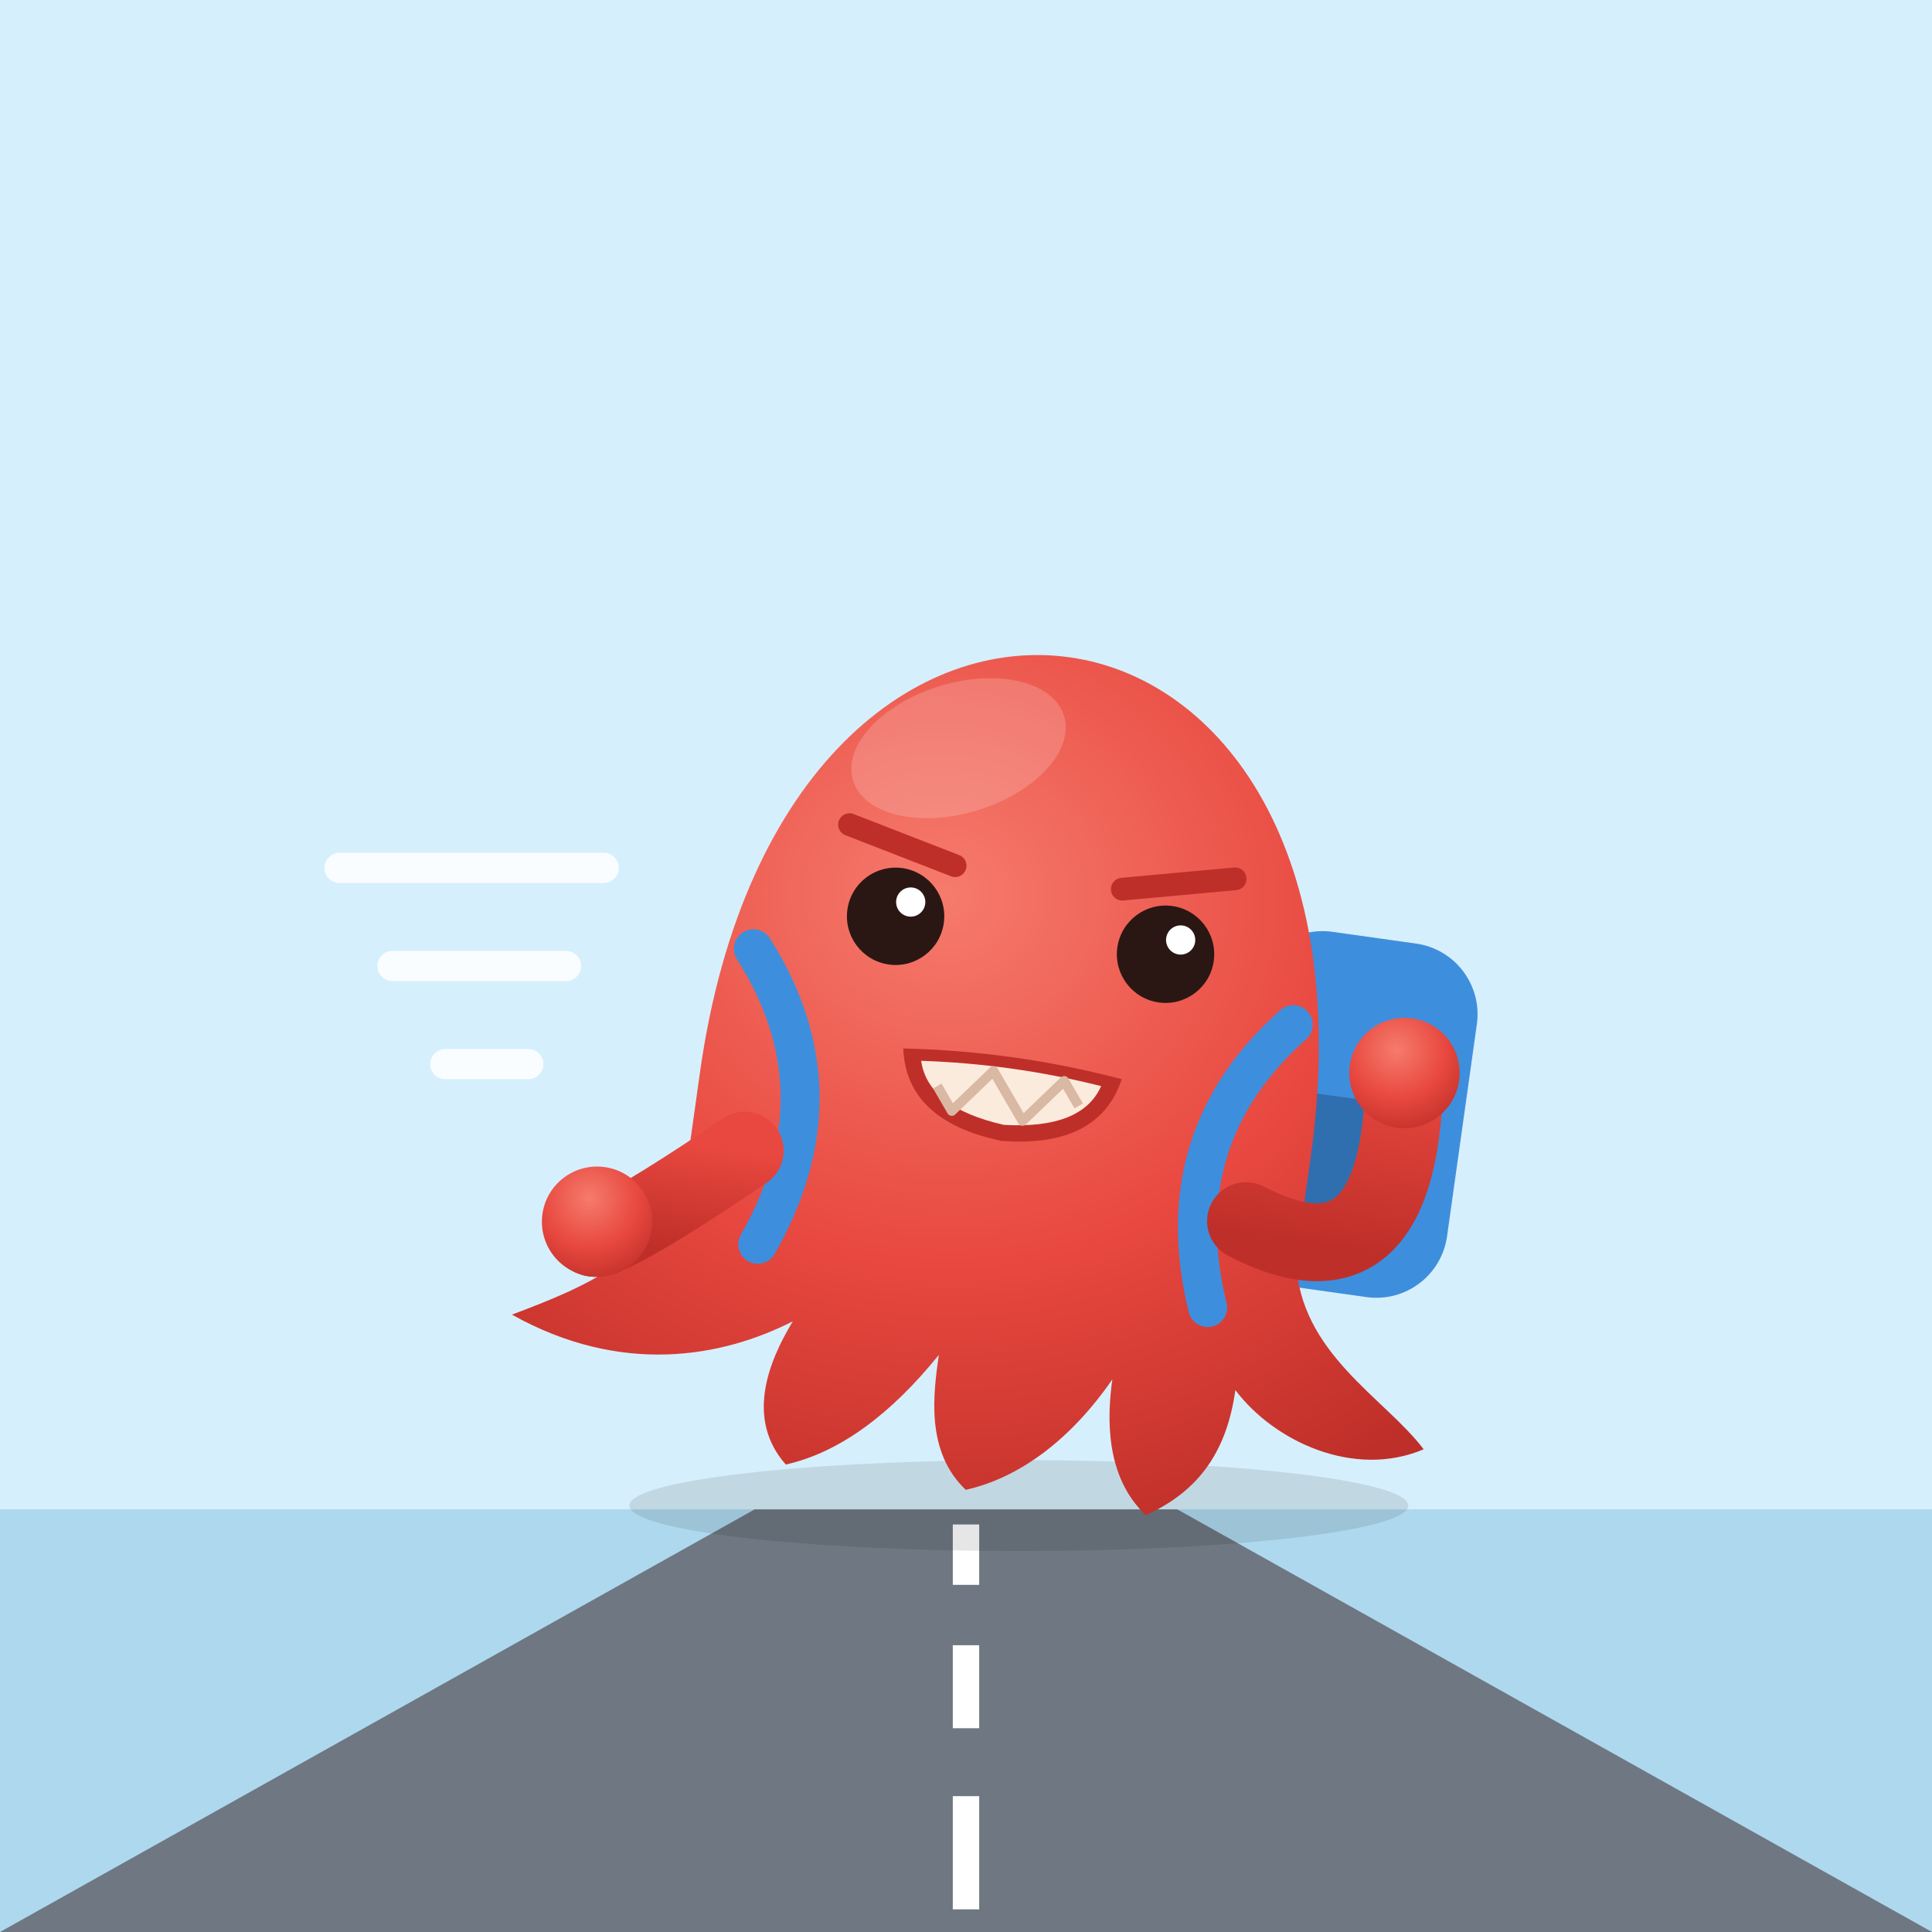
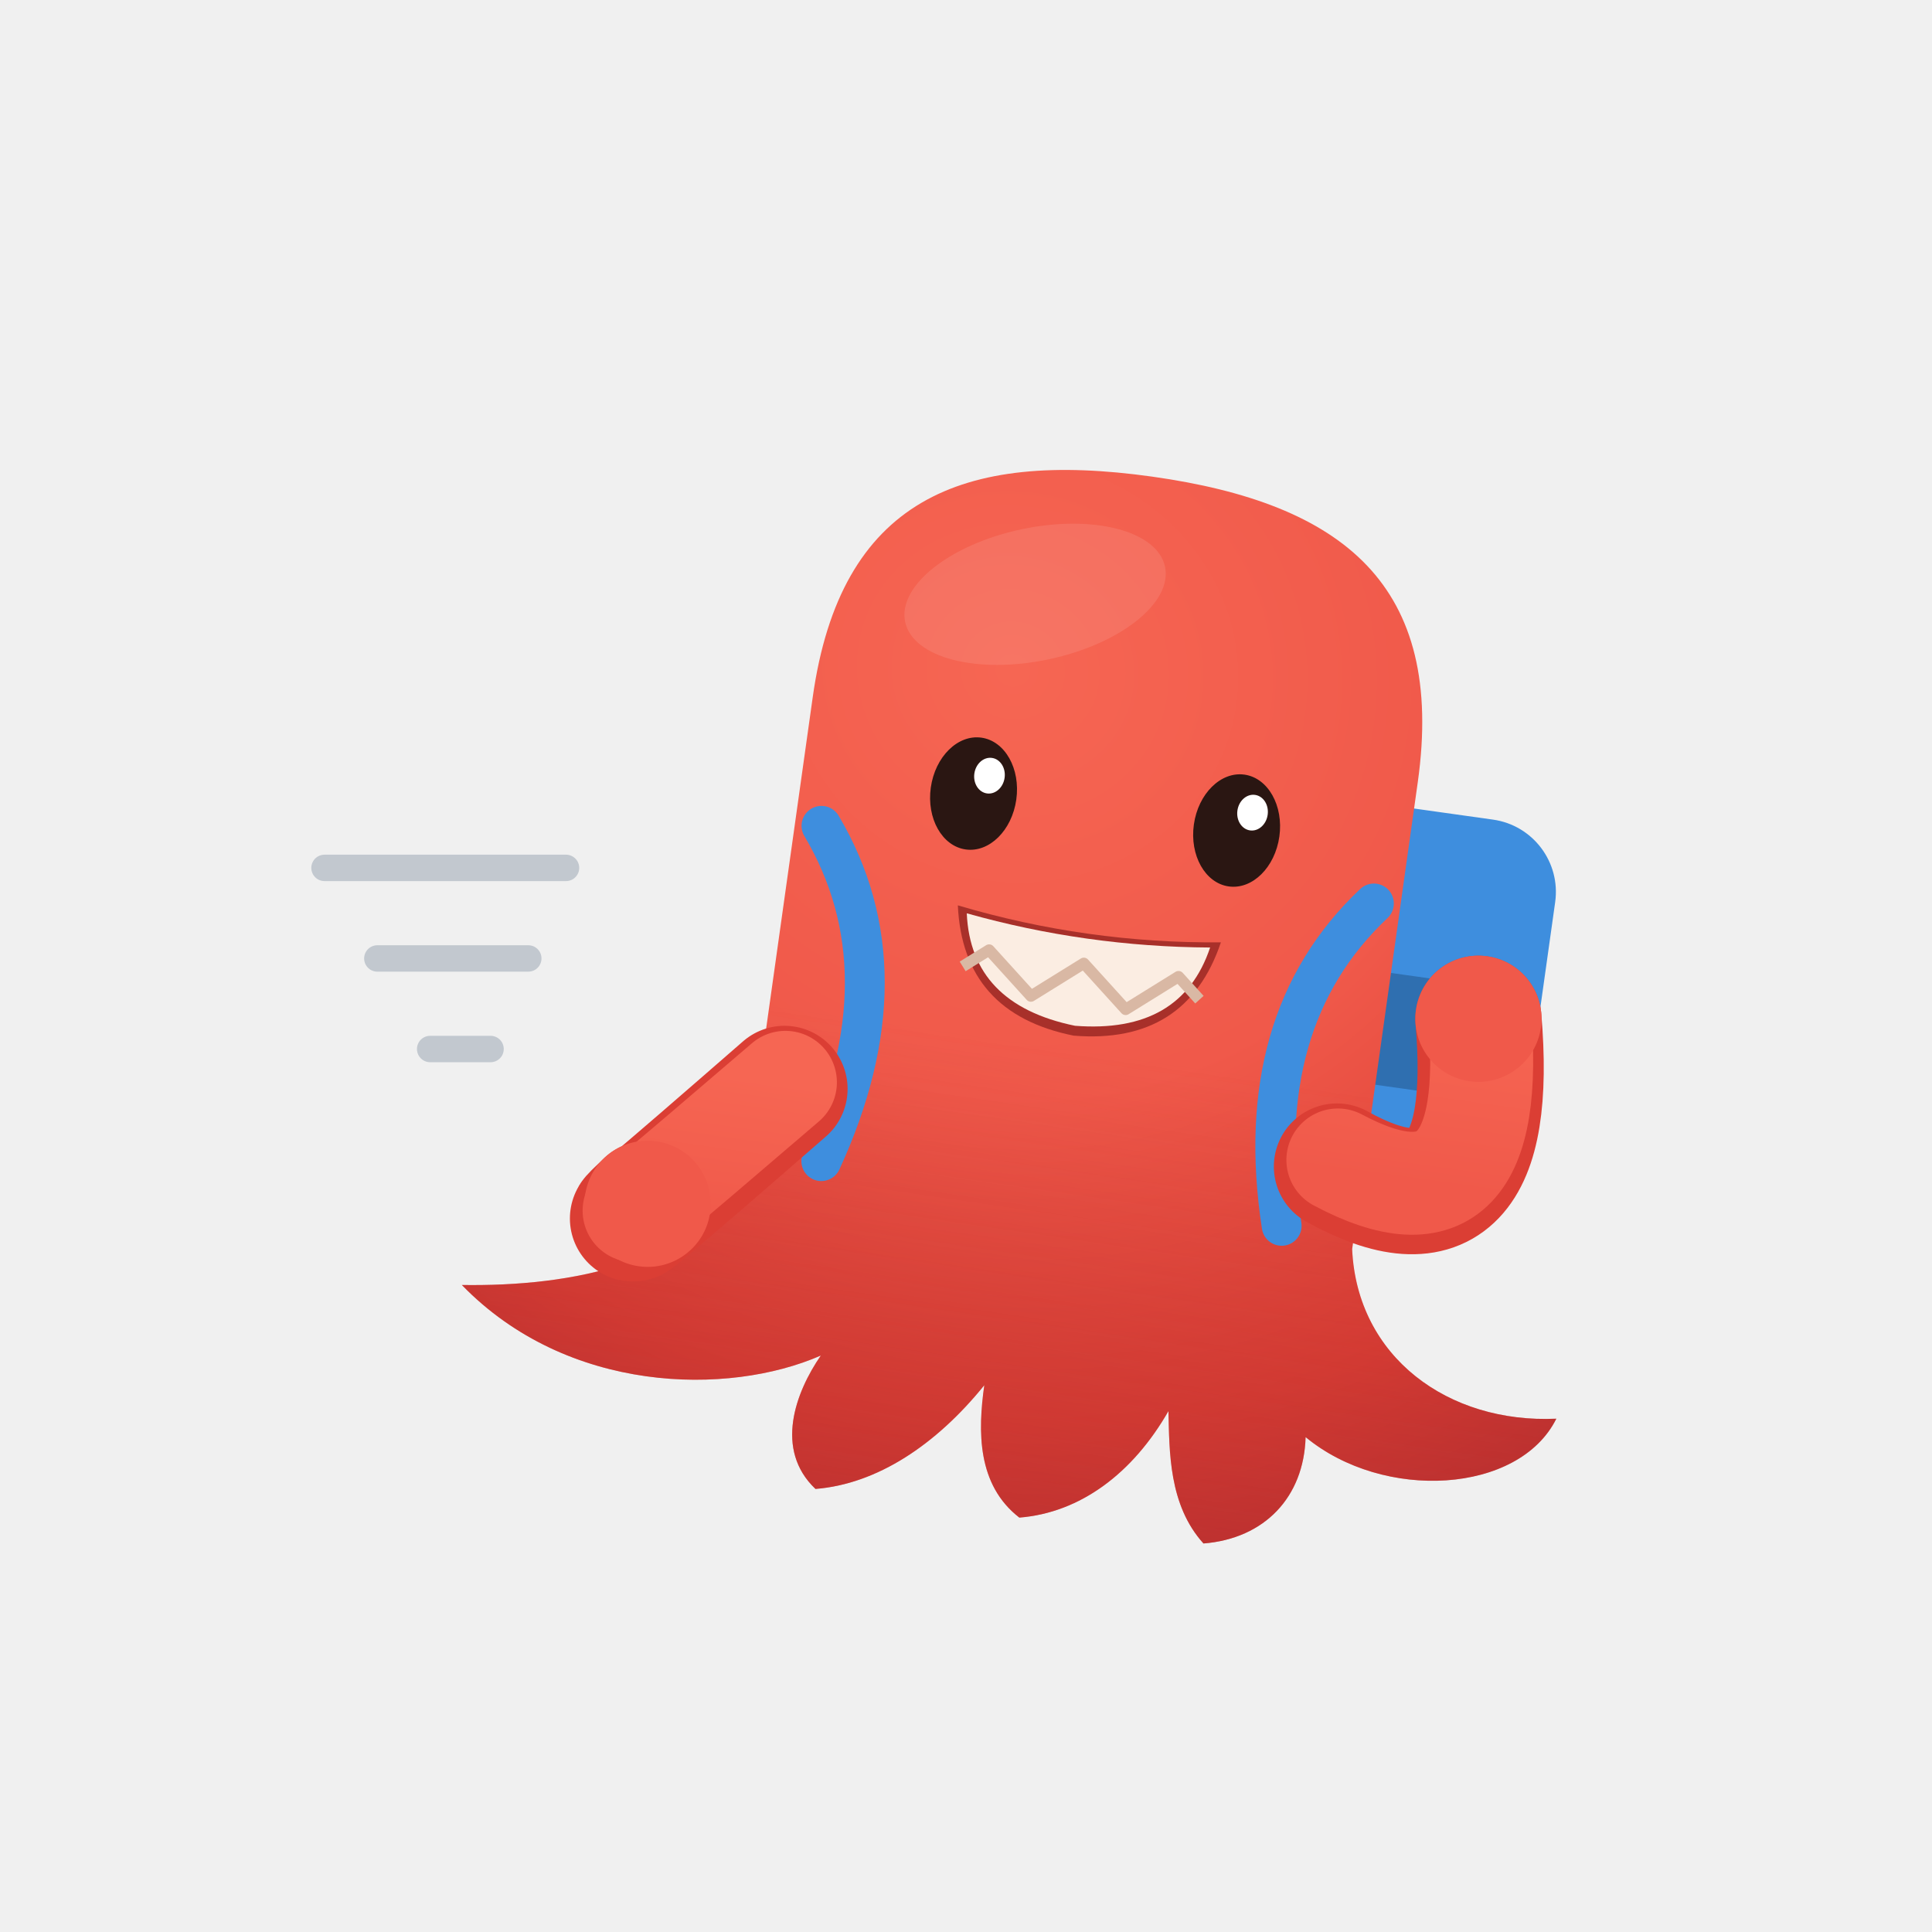
<svg xmlns="http://www.w3.org/2000/svg" viewBox="0 0 512 512" width="512" height="512">
  <defs>
-     <radialGradient id="bodyGrad" cx="0.4" cy="0.3" r="0.8">
-       <stop offset="0" stop-color="#F67B6D" />
-       <stop offset="0.55" stop-color="#E8483F" />
-       <stop offset="1" stop-color="#BF2F29" />
+     <radialGradient id="bodyGrad" cx="0.42" cy="0.2" r="0.9">
+       <stop offset="0" stop-color="#F66653" />
+       <stop offset="0.45" stop-color="#F0594A" />
+       <stop offset="0.8" stop-color="#DB3E34" />
+       <stop offset="1" stop-color="#B92F2F" />
    </radialGradient>
+     <linearGradient id="hemShade" x1="0" y1="0" x2="0" y2="1">
+       <stop offset="0.55" stop-color="#B92F2F" stop-opacity="0" />
+       <stop offset="1" stop-color="#B92F2F" stop-opacity=".45" />
+     </linearGradient>
    <linearGradient id="armGrad" x1="0" y1="0" x2="0" y2="1">
-       <stop offset="0" stop-color="#E8483F" />
-       <stop offset="1" stop-color="#BF2F29" />
+       <stop offset="0" stop-color="#F66653" />
+       <stop offset="1" stop-color="#F0594A" />
    </linearGradient>
  </defs>
-   <rect width="512" height="512" fill="#D6EFFC" />
-   <rect x="0" y="400" width="512" height="112" fill="#AED8EE" />
-   <path d="M 0 512 L 200 400 L 312 400 L 512 512 Z" fill="#6E7782" />
-   <path d="M 256 404 L 256 420 M 256 436 L 256 458 M 256 476 L 256 506" stroke="#fff" stroke-width="7" />
-   <path d="M 90 230 L 160 230" stroke="#fff" stroke-width="8" stroke-linecap="round" opacity=".85" />
-   <path d="M 104 256 L 150 256" stroke="#fff" stroke-width="8" stroke-linecap="round" opacity=".85" />
-   <path d="M 118 282 L 140 282" stroke="#fff" stroke-width="8" stroke-linecap="round" opacity=".85" />
-   <ellipse cx="270" cy="399" rx="103.2" ry="12.04" fill="#000" opacity=".10" />
-   <g transform="translate(270 270) rotate(8) scale(0.86 0.86)">
-     <rect x="70" y="-40" width="70" height="110" rx="22" fill="#3E8EDE" />
-     <rect x="82" y="10" width="46" height="34" rx="8" fill="#2F6FB0" />
-     <path d="M -95 30 C -95 -160 95 -160 95 30 L 95 62   C 100 90 128 100 142 114 C 122 126 96 118 82 104   C 82 122 76 136 60 146 C 46 136 44 118 44 106   C 34 126 20 140 4 146 C -10 136 -10 118 -10 106   C -22 126 -36 140 -52 146 C -66 134 -62 116 -56 102   C -76 116 -106 126 -142 112 C -120 100 -100 88 -95 62 Z" fill="url(#bodyGrad)" />
-     <ellipse cx="-30" cy="-80" rx="34" ry="20" fill="#fff" opacity=".18" transform="rotate(-25 -30 -80)" />
-     <path d="M -84 -10 Q -50 30 -70 80 M 84 -10 Q 50 30 70 80" stroke="#3E8EDE" stroke-width="12" fill="none" stroke-linecap="round" />
-     <circle cx="-42" cy="-26" r="15" fill="#2A1714" />
-     <circle cx="-38" cy="-31" r="4.5" fill="#FFFFFF" />
-     <circle cx="42" cy="-26" r="15" fill="#2A1714" />
-     <circle cx="46" cy="-31" r="4.5" fill="#FFFFFF" />
-     <path d="M -60 -52 L -26 -44 M 60 -52 L 26 -44" stroke="#BF2F29" stroke-width="7" stroke-linecap="round" />
-     <path d="M -34 14 Q 0 10 34 14 Q 30 36 0 38 Q -30 36 -34 14 Z" fill="#BF2F29" />
-     <path d="M -28 17 Q 0 14 28 17 Q 24 31 0 33 Q -24 31 -28 17 Z" fill="#FBEBDD" />
-     <path d="M -22 24 L -16.5 31 L -5.5 17 L 5.5 31 L 16.5 17 L 22 24" fill="none" stroke="#D9B8A4" stroke-width="3" stroke-linejoin="round" />
-     <path d="M -78 52 Q -129 98 -120 80" fill="none" stroke="url(#armGrad)" stroke-width="24" stroke-linecap="round" />
-     <circle cx="-120" cy="80" r="17" fill="url(#bodyGrad)" />
-     <path d="M 78 52 Q 129 70 120 0" fill="none" stroke="url(#armGrad)" stroke-width="24" stroke-linecap="round" />
-     <circle cx="120" cy="0" r="17" fill="url(#bodyGrad)" />
+   <path d="M 86 230 L 150 230" stroke="#AEB7C1" stroke-width="7" stroke-linecap="round" opacity=".7" />
+   <path d="M 100 254 L 140 254" stroke="#AEB7C1" stroke-width="7" stroke-linecap="round" opacity=".7" />
+   <path d="M 114 278 L 130 278" stroke="#AEB7C1" stroke-width="7" stroke-linecap="round" opacity=".7" />
+   <g transform="translate(286 264) rotate(8) scale(0.88 0.88)">
+     <rect x="68" y="-70" width="70" height="110" rx="22" fill="#3E8EDE" />
+     <rect x="80" y="-20" width="46" height="34" rx="8" fill="#2F6FB0" />
+     <path d="M -92 64   L -92 -78 C -92 -138 -58 -158 0 -158 C 58 -158 92 -138 92 -78 L 92 64   C 98 96 128 112 160 106 C 152 130 112 138 86 122   C 88 140 78 154 60 158 C 48 148 46 132 44 120   C 36 140 22 154 4 158 C -10 150 -12 134 -12 120   C -24 140 -40 154 -58 158 C -72 148 -68 130 -62 118   C -88 134 -136 140 -172 112 C -140 108 -102 96 -92 64 Z" fill="url(#bodyGrad)" />
+     <path d="M -92 64   L -92 -78 C -92 -138 -58 -158 0 -158 C 58 -158 92 -138 92 -78 L 92 64   C 98 96 128 112 160 106 C 152 130 112 138 86 122   C 88 140 78 154 60 158 C 48 148 46 132 44 120   C 36 140 22 154 4 158 C -10 150 -12 134 -12 120   C -24 140 -40 154 -58 158 C -72 148 -68 130 -62 118   C -88 134 -136 140 -172 112 C -140 108 -102 96 -92 64 Z" fill="url(#hemShade)" />
+     <ellipse cx="-30" cy="-118" rx="40" ry="20" fill="#fff" opacity=".10" transform="rotate(-20 -30 -118)" />
+     <path d="M -84 -40 Q -52 0 -70 60 M 84 -40 Q 52 0 70 60" stroke="#3E8EDE" stroke-width="12" fill="none" stroke-linecap="round" />
+     <ellipse cx="-40" cy="-56" rx="13" ry="17" fill="#2A1612" />
+     <ellipse cx="-36" cy="-62" rx="4.6" ry="5.4" fill="#FFFFFF" />
+     <ellipse cx="40" cy="-56" rx="13" ry="17" fill="#2A1612" />
+     <ellipse cx="44" cy="-62" rx="4.6" ry="5.4" fill="#FFFFFF" />
+     <path d="M -40 -22 Q 0 -16 40 -22 Q 34 10 0 12 Q -34 10 -40 -22 Z" fill="#A8302A" />
+     <path d="M -37 -20 Q 0 -15 37 -20 Q 32 7 0 9 Q -32 7 -37 -20 Z" fill="#FBEDE2" />
+     <path d="M -36 -4 L -28.8 -10 L -21.6 -4 L -14.4 2 L -7.2 -4 L 0 -10 L 7.2 -4 L 14.4 2 L 21.6 -4 L 28.8 -10 L 36 -4" fill="none" stroke="#D9B8A4" stroke-width="3.4" stroke-linejoin="round" />
+     <path d="M -84 40 Q -136 100 -120 80" fill="none" stroke="#DB3E34" stroke-width="38" stroke-linecap="round" />
+     <path d="M -84 38 Q -136 97 -120 78" fill="none" stroke="url(#armGrad)" stroke-width="31" stroke-linecap="round" />
+     <circle cx="-120" cy="80" r="19" fill="#F0594A" />
+     <path d="M 84 40 Q 136 60 120 -10" fill="none" stroke="#DB3E34" stroke-width="38" stroke-linecap="round" />
+     <path d="M 84 38 Q 136 57 120 -12" fill="none" stroke="url(#armGrad)" stroke-width="31" stroke-linecap="round" />
+     <circle cx="120" cy="-10" r="19" fill="#F0594A" />
  </g>
</svg>
